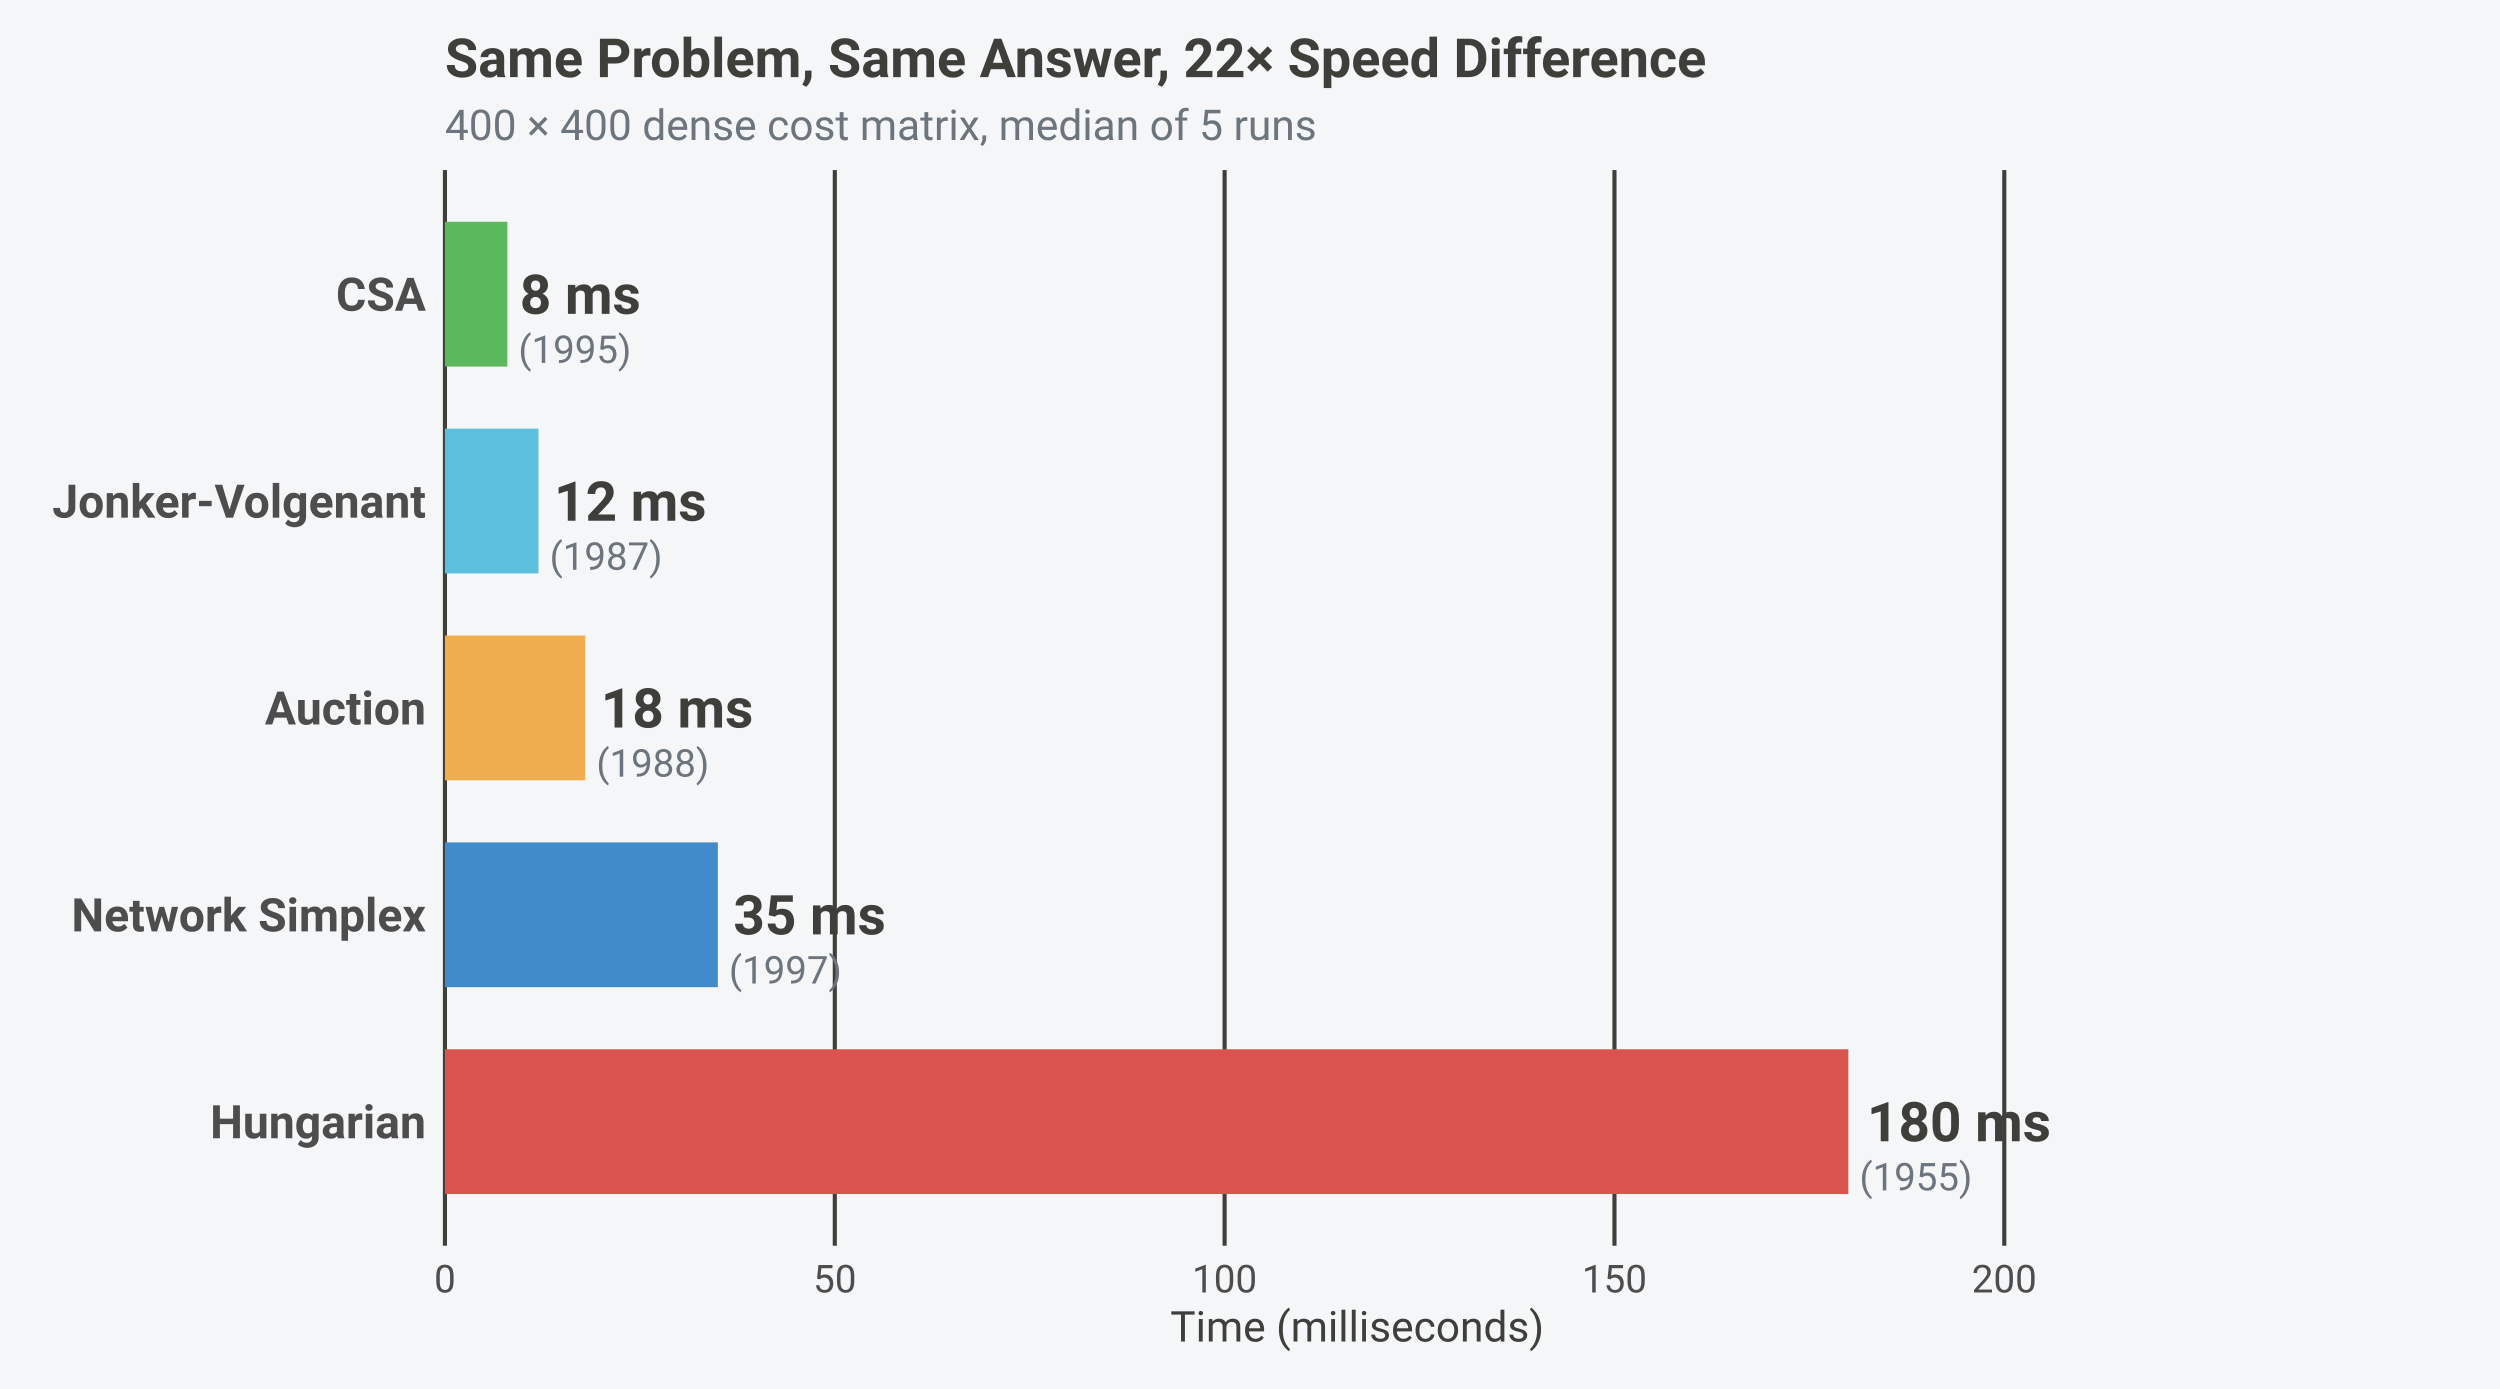
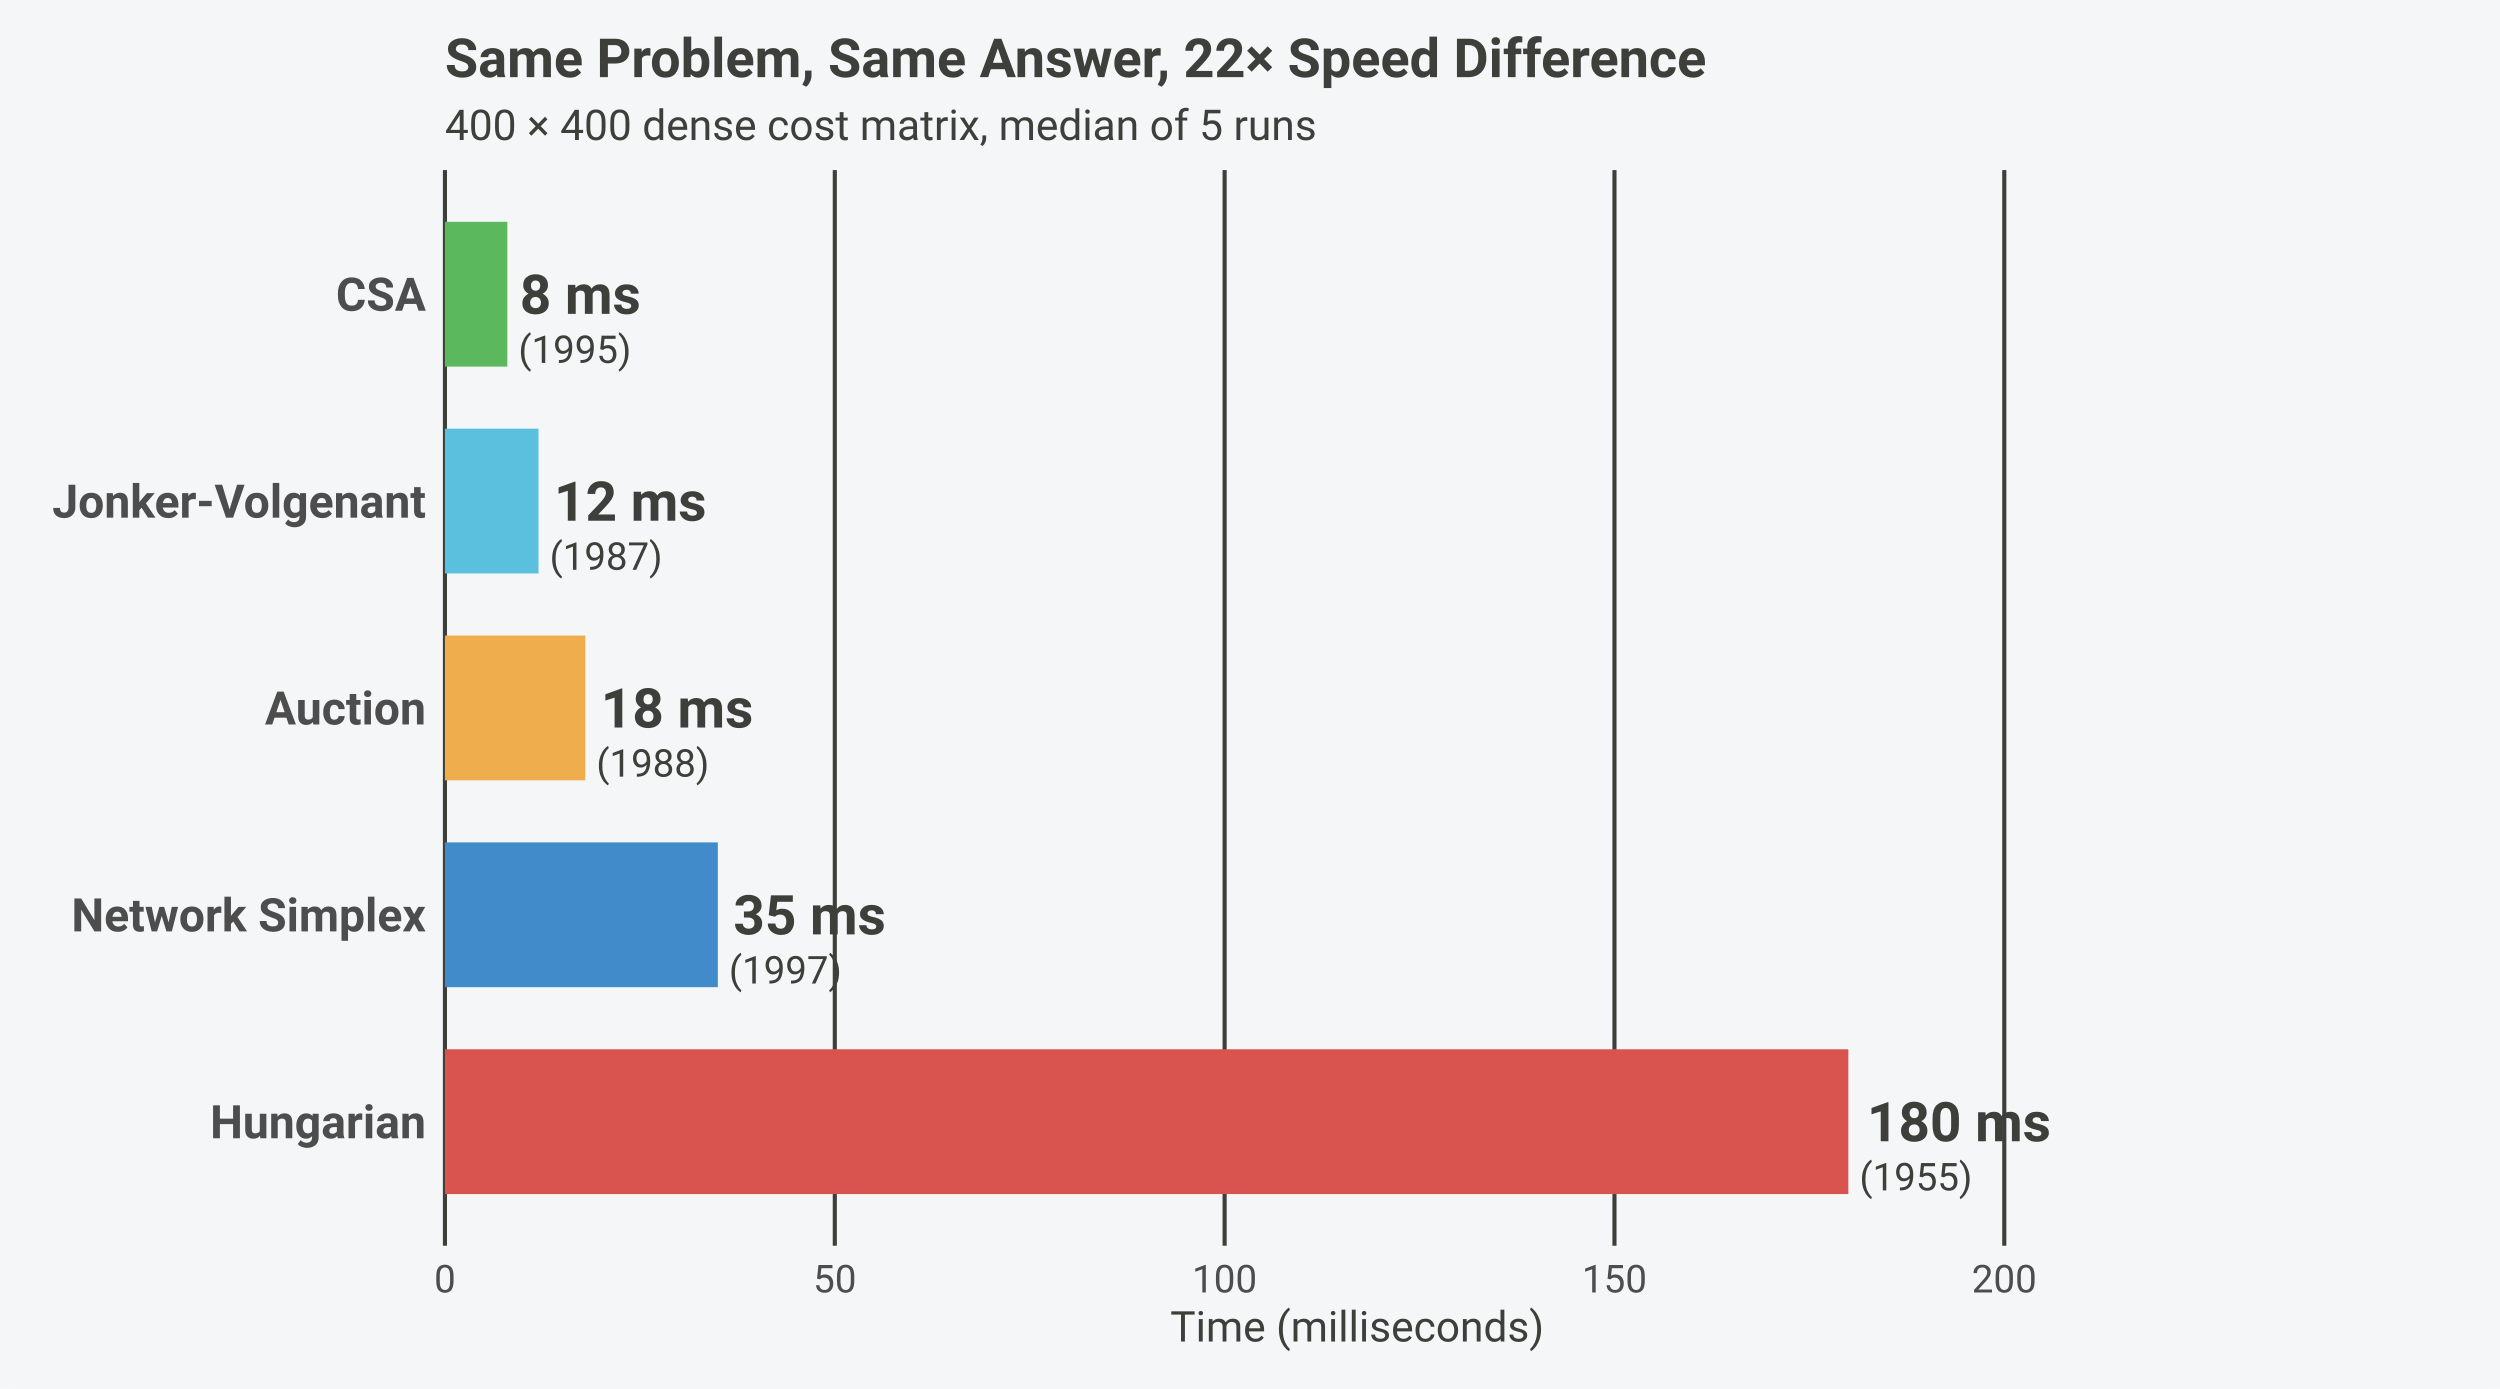
<svg xmlns="http://www.w3.org/2000/svg" width="648.00pt" height="360.00pt" viewBox="0 0 648.00 360.00">
  <g class="svglite">
    <defs>
      <style type="text/css">
    /* theme-aware-processed */
    .svglite line, .svglite polyline, .svglite polygon, .svglite path, .svglite circle {
      fill: none;
      stroke: #3E3F3A;
      stroke-linecap: round;
      stroke-linejoin: round;
      stroke-miterlimit: 10.00;
    }
    .svglite &gt; g &gt; rect {
      fill: none;
      stroke: #3E3F3A;
      stroke-linecap: round;
      stroke-linejoin: round;
      stroke-miterlimit: 10.00;
    }
    .svglite text {
      white-space: pre;
      fill: #3E3F3A;
    }
    .svglite g.glyphgroup path {
      fill: inherit;
      stroke: none;
    }
  </style>
    </defs>
    <rect width="100%" height="100%" style="stroke: none; fill: #F5F6F8;" />
    <defs>
      <clipPath id="cpMC4wMHw2NDguMDB8MC4wMHwzNjAuMDA=">
        <rect x="0.00" y="0.00" width="648.00" height="360.00" />
      </clipPath>
    </defs>
    <g clip-path="url(#cpMC4wMHw2NDguMDB8MC4wMHwzNjAuMDA=)">
      <rect rx="4" x="0.00" y="0" width="648.00" height="360.00" style="stroke-width: 1.07; stroke: none; fill: #F5F6F8;" />
      <polyline points="115.33,322.90 115.33,44.08 " style="stroke-width: 1.07; stroke: #3E3F3A; stroke-linecap: butt;" />
      <polyline points="216.38,322.90 216.38,44.08 " style="stroke-width: 1.07; stroke: #3E3F3A; stroke-linecap: butt;" />
      <polyline points="317.42,322.90 317.42,44.08 " style="stroke-width: 1.07; stroke: #3E3F3A; stroke-linecap: butt;" />
      <polyline points="418.47,322.90 418.47,44.08 " style="stroke-width: 1.07; stroke: #3E3F3A; stroke-linecap: butt;" />
      <polyline points="519.51,322.90 519.51,44.08 " style="stroke-width: 1.07; stroke: #3E3F3A; stroke-linecap: butt;" />
      <rect x="115.33" y="271.97" width="363.76" height="37.53" style="stroke-width: 1.07; stroke: none; stroke-linecap: butt; stroke-linejoin: miter; fill: #D9534F;" />
      <rect x="115.33" y="111.11" width="24.25" height="37.53" style="stroke-width: 1.07; stroke: none; stroke-linecap: butt; stroke-linejoin: miter; fill: #5BC0DE;" />
      <rect x="115.33" y="164.73" width="36.38" height="37.53" style="stroke-width: 1.07; stroke: none; stroke-linecap: butt; stroke-linejoin: miter; fill: #F0AD4E;" />
      <rect x="115.33" y="57.49" width="16.17" height="37.53" style="stroke-width: 1.07; stroke: none; stroke-linecap: butt; stroke-linejoin: miter; fill: #5CB85C;" />
      <rect x="115.33" y="218.35" width="70.73" height="37.53" style="stroke-width: 1.07; stroke: none; stroke-linecap: butt; stroke-linejoin: miter; fill: #428BCA;" />
      <text class="preserve-color" x="483.92" y="295.82" style="font-size: 14.23px; font-weight: bold; font-family: &quot;Roboto&quot;, -apple-system, BlinkMacSystemFont, &quot;Segoe UI&quot;, system-ui, sans-serif;" textLength="48.22px" lengthAdjust="spacingAndGlyphs">180 ms</text>
      <text class="preserve-color" x="143.61" y="134.97" style="font-size: 14.23px; font-weight: bold; font-family: &quot;Roboto&quot;, -apple-system, BlinkMacSystemFont, &quot;Segoe UI&quot;, system-ui, sans-serif;" textLength="40.31px" lengthAdjust="spacingAndGlyphs">12 ms</text>
      <text class="preserve-color" x="155.74" y="188.58" style="font-size: 14.23px; font-weight: bold; font-family: &quot;Roboto&quot;, -apple-system, BlinkMacSystemFont, &quot;Segoe UI&quot;, system-ui, sans-serif;" textLength="40.31px" lengthAdjust="spacingAndGlyphs">18 ms</text>
      <text class="preserve-color" x="134.74" y="81.35" style="font-size: 14.23px; font-weight: bold; font-family: &quot;Roboto&quot;, -apple-system, BlinkMacSystemFont, &quot;Segoe UI&quot;, system-ui, sans-serif;" textLength="32.41px" lengthAdjust="spacingAndGlyphs">8 ms</text>
      <text class="preserve-color" x="190.09" y="242.20" style="font-size: 14.23px; font-weight: bold; font-family: &quot;Roboto&quot;, -apple-system, BlinkMacSystemFont, &quot;Segoe UI&quot;, system-ui, sans-serif;" textLength="40.31px" lengthAdjust="spacingAndGlyphs">35 ms</text>
-       <text class="preserve-color" x="481.97" y="308.55" style="font-size: 9.96px;fill: #6C757D; font-family: &quot;Roboto&quot;, -apple-system, BlinkMacSystemFont, &quot;Segoe UI&quot;, system-ui, sans-serif;" textLength="28.75px" lengthAdjust="spacingAndGlyphs">(1955)</text>
-       <text class="preserve-color" x="142.46" y="147.69" style="font-size: 9.96px;fill: #6C757D; font-family: &quot;Roboto&quot;, -apple-system, BlinkMacSystemFont, &quot;Segoe UI&quot;, system-ui, sans-serif;" textLength="28.75px" lengthAdjust="spacingAndGlyphs">(1987)</text>
-       <text class="preserve-color" x="154.58" y="201.31" style="font-size: 9.96px;fill: #6C757D; font-family: &quot;Roboto&quot;, -apple-system, BlinkMacSystemFont, &quot;Segoe UI&quot;, system-ui, sans-serif;" textLength="28.75px" lengthAdjust="spacingAndGlyphs">(1988)</text>
-       <text class="preserve-color" x="134.37" y="94.08" style="font-size: 9.96px;fill: #6C757D; font-family: &quot;Roboto&quot;, -apple-system, BlinkMacSystemFont, &quot;Segoe UI&quot;, system-ui, sans-serif;" textLength="28.75px" lengthAdjust="spacingAndGlyphs">(1995)</text>
-       <text class="preserve-color" x="188.94" y="254.93" style="font-size: 9.96px;fill: #6C757D; font-family: &quot;Roboto&quot;, -apple-system, BlinkMacSystemFont, &quot;Segoe UI&quot;, system-ui, sans-serif;" textLength="28.75px" lengthAdjust="spacingAndGlyphs">(1997)</text>
+       <text class="preserve-color" x="481.97" y="308.55" style="font-size: 9.96px; font-family: &quot;Roboto&quot;, -apple-system, BlinkMacSystemFont, &quot;Segoe UI&quot;, system-ui, sans-serif;" textLength="28.75px" lengthAdjust="spacingAndGlyphs">(1955)</text>
+       <text class="preserve-color" x="142.46" y="147.69" style="font-size: 9.96px; font-family: &quot;Roboto&quot;, -apple-system, BlinkMacSystemFont, &quot;Segoe UI&quot;, system-ui, sans-serif;" textLength="28.75px" lengthAdjust="spacingAndGlyphs">(1987)</text>
+       <text class="preserve-color" x="154.58" y="201.31" style="font-size: 9.96px; font-family: &quot;Roboto&quot;, -apple-system, BlinkMacSystemFont, &quot;Segoe UI&quot;, system-ui, sans-serif;" textLength="28.75px" lengthAdjust="spacingAndGlyphs">(1988)</text>
+       <text class="preserve-color" x="134.37" y="94.08" style="font-size: 9.96px; font-family: &quot;Roboto&quot;, -apple-system, BlinkMacSystemFont, &quot;Segoe UI&quot;, system-ui, sans-serif;" textLength="28.75px" lengthAdjust="spacingAndGlyphs">(1995)</text>
+       <text class="preserve-color" x="188.94" y="254.93" style="font-size: 9.96px; font-family: &quot;Roboto&quot;, -apple-system, BlinkMacSystemFont, &quot;Segoe UI&quot;, system-ui, sans-serif;" textLength="28.75px" lengthAdjust="spacingAndGlyphs">(1997)</text>
      <text class="preserve-color" x="110.40" y="295.03" text-anchor="end" style="font-size: 12.00px; font-weight: bold;fill: #4D4D4D; font-family: &quot;Roboto&quot;, -apple-system, BlinkMacSystemFont, &quot;Segoe UI&quot;, system-ui, sans-serif;" textLength="59.33px" lengthAdjust="spacingAndGlyphs">Hungarian</text>
      <text class="preserve-color" x="110.40" y="241.41" text-anchor="end" style="font-size: 12.00px; font-weight: bold;fill: #4D4D4D; font-family: &quot;Roboto&quot;, -apple-system, BlinkMacSystemFont, &quot;Segoe UI&quot;, system-ui, sans-serif;" textLength="96.67px" lengthAdjust="spacingAndGlyphs">Network Simplex</text>
      <text class="preserve-color" x="110.40" y="187.79" text-anchor="end" style="font-size: 12.00px; font-weight: bold;fill: #4D4D4D; font-family: &quot;Roboto&quot;, -apple-system, BlinkMacSystemFont, &quot;Segoe UI&quot;, system-ui, sans-serif;" textLength="44.66px" lengthAdjust="spacingAndGlyphs">Auction</text>
      <text class="preserve-color" x="110.40" y="134.17" text-anchor="end" style="font-size: 12.00px; font-weight: bold;fill: #4D4D4D; font-family: &quot;Roboto&quot;, -apple-system, BlinkMacSystemFont, &quot;Segoe UI&quot;, system-ui, sans-serif;" textLength="100.44px" lengthAdjust="spacingAndGlyphs">Jonker-Volgenant</text>
      <text class="preserve-color" x="110.40" y="80.55" text-anchor="end" style="font-size: 12.00px; font-weight: bold;fill: #4D4D4D; font-family: &quot;Roboto&quot;, -apple-system, BlinkMacSystemFont, &quot;Segoe UI&quot;, system-ui, sans-serif;" textLength="25.34px" lengthAdjust="spacingAndGlyphs">CSA</text>
      <text x="115.33" y="335.00" text-anchor="middle" style="font-size: 10.00px;fill: #4D4D4D; font-family: &quot;Roboto&quot;, -apple-system, BlinkMacSystemFont, &quot;Segoe UI&quot;, system-ui, sans-serif;" textLength="5.56px" lengthAdjust="spacingAndGlyphs">0</text>
      <text x="216.38" y="335.00" text-anchor="middle" style="font-size: 10.00px;fill: #4D4D4D; font-family: &quot;Roboto&quot;, -apple-system, BlinkMacSystemFont, &quot;Segoe UI&quot;, system-ui, sans-serif;" textLength="11.12px" lengthAdjust="spacingAndGlyphs">50</text>
      <text x="317.42" y="335.00" text-anchor="middle" style="font-size: 10.00px;fill: #4D4D4D; font-family: &quot;Roboto&quot;, -apple-system, BlinkMacSystemFont, &quot;Segoe UI&quot;, system-ui, sans-serif;" textLength="16.69px" lengthAdjust="spacingAndGlyphs">100</text>
      <text x="418.47" y="335.00" text-anchor="middle" style="font-size: 10.00px;fill: #4D4D4D; font-family: &quot;Roboto&quot;, -apple-system, BlinkMacSystemFont, &quot;Segoe UI&quot;, system-ui, sans-serif;" textLength="16.69px" lengthAdjust="spacingAndGlyphs">150</text>
      <text x="519.51" y="335.00" text-anchor="middle" style="font-size: 10.00px;fill: #4D4D4D; font-family: &quot;Roboto&quot;, -apple-system, BlinkMacSystemFont, &quot;Segoe UI&quot;, system-ui, sans-serif;" textLength="16.69px" lengthAdjust="spacingAndGlyphs">200</text>
      <text x="351.78" y="347.72" text-anchor="middle" style="font-size: 11.00px; font-family: &quot;Roboto&quot;, -apple-system, BlinkMacSystemFont, &quot;Segoe UI&quot;, system-ui, sans-serif;" textLength="94.31px" lengthAdjust="spacingAndGlyphs">Time (milliseconds)</text>
-       <text x="115.33" y="36.29" style="font-size: 11.00px;fill: #6C757D; font-family: &quot;Roboto&quot;, -apple-system, BlinkMacSystemFont, &quot;Segoe UI&quot;, system-ui, sans-serif;" textLength="226.73px" lengthAdjust="spacingAndGlyphs">400 × 400 dense cost matrix, median of 5 runs</text>
+       <text x="115.33" y="36.29" style="font-size: 11.00px; font-family: &quot;Roboto&quot;, -apple-system, BlinkMacSystemFont, &quot;Segoe UI&quot;, system-ui, sans-serif;" textLength="226.73px" lengthAdjust="spacingAndGlyphs">400 × 400 dense cost matrix, median of 5 runs</text>
      <text x="115.33" y="19.99" style="font-size: 14.00px; font-weight: bold; font-family: &quot;Roboto&quot;, -apple-system, BlinkMacSystemFont, &quot;Segoe UI&quot;, system-ui, sans-serif;" textLength="345.31px" lengthAdjust="spacingAndGlyphs">Same Problem, Same Answer, 22× Speed Difference</text>
    </g>
  </g>
</svg>
